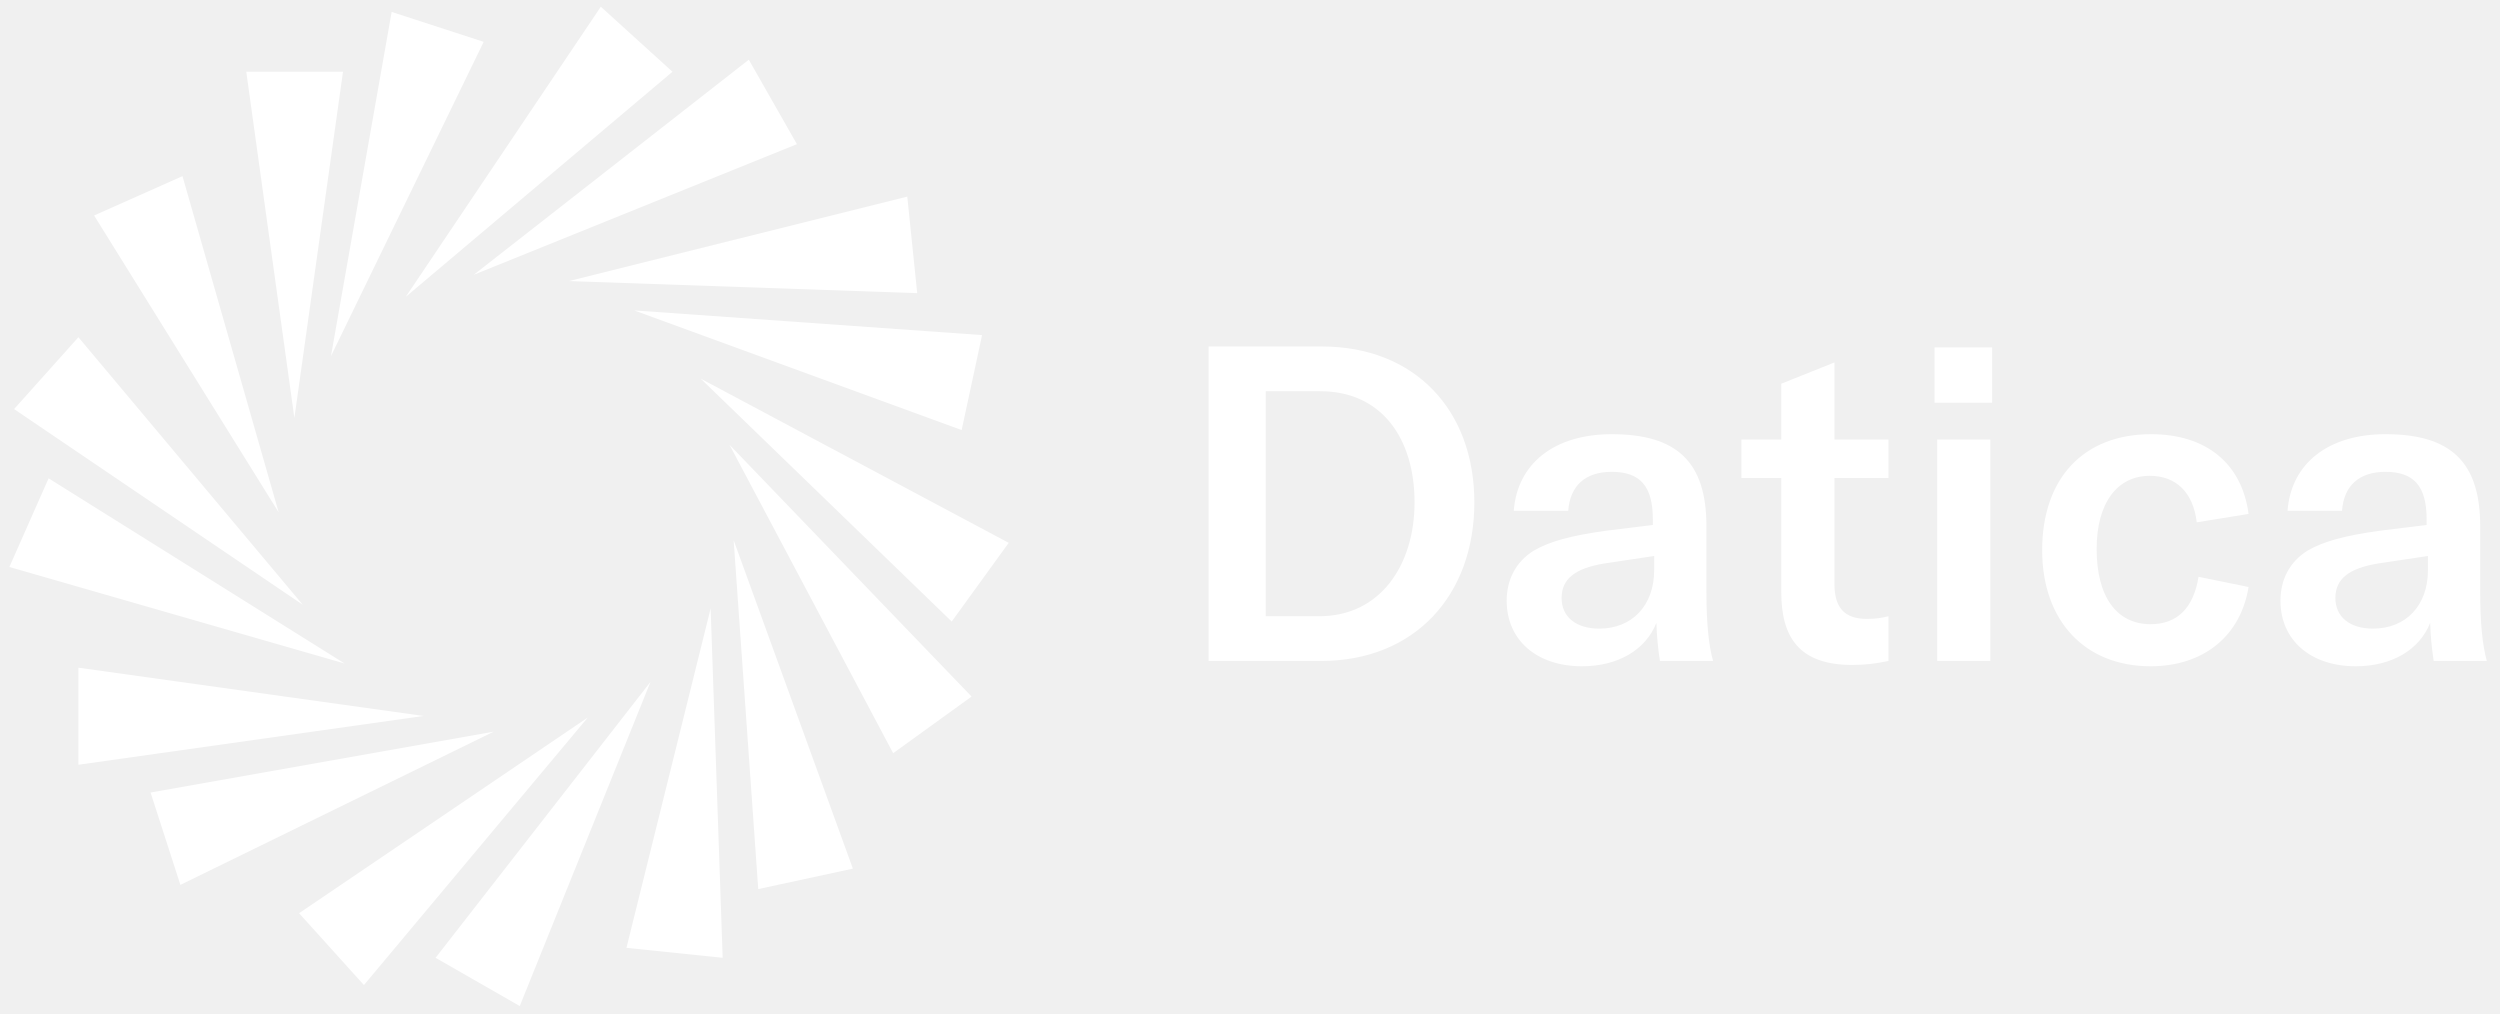
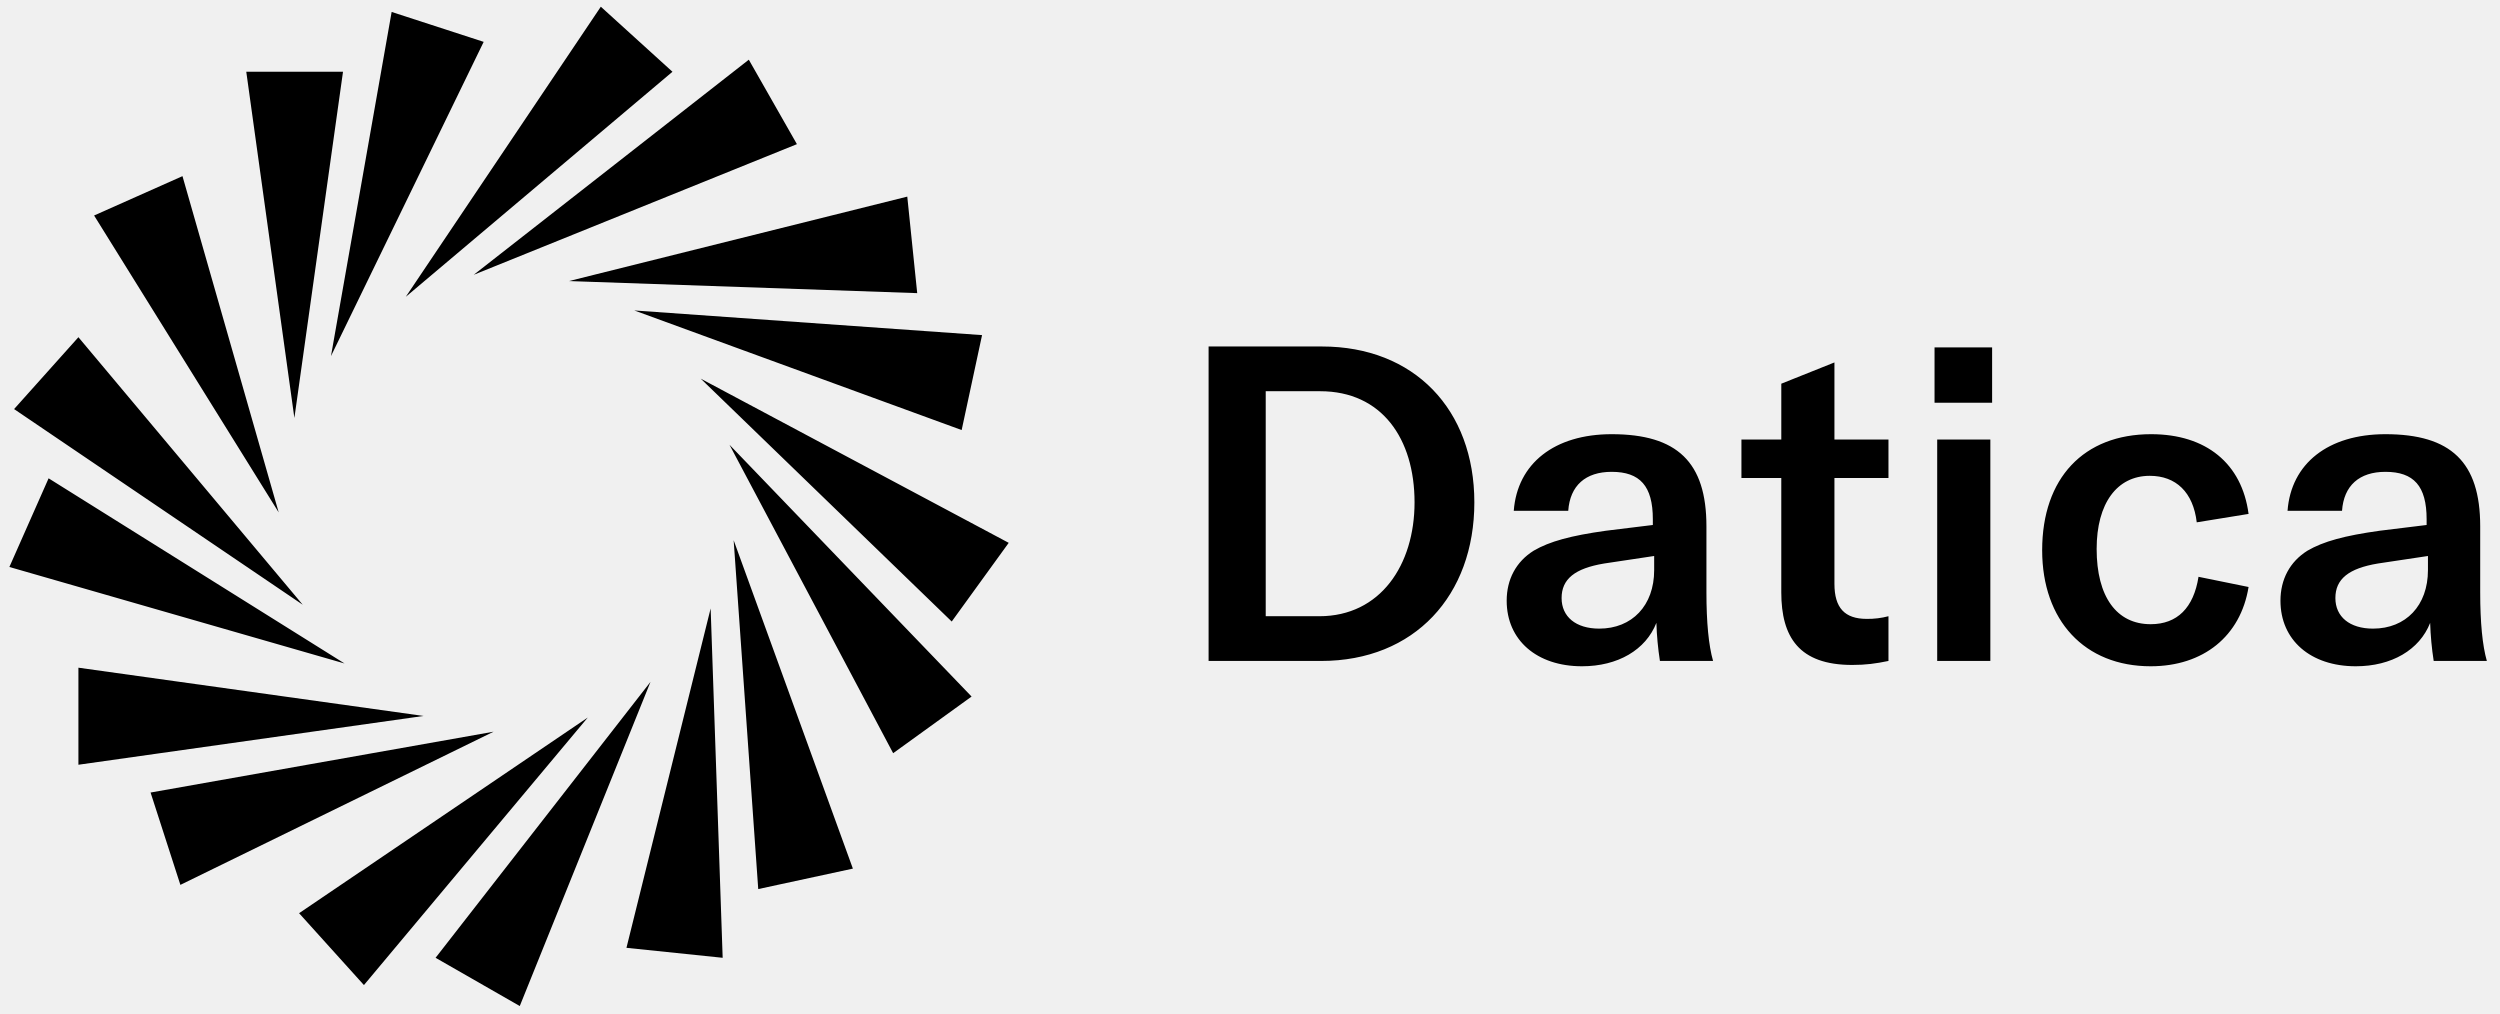
- <svg xmlns="http://www.w3.org/2000/svg" width="222" height="90" viewBox="0 0 222 90">
-   <path fill="#FFF" fill-rule="evenodd" d="M0.418,35.73 L6.13,29.348 L26.05,53.105 L0.418,35.73 Z M6.13,67.313 L6.13,58.695 L36.778,62.981 L6.13,67.313 Z M31.484,86.878 L25.726,80.496 L51.36,63.121 L31.484,86.878 L31.484,86.878 Z M63.34,84.456 L54.796,83.571 L62.272,53.431 L63.34,84.456 Z M85.444,61.257 L78.479,66.288 L63.944,38.898 L85.444,61.258 L85.444,61.257 Z M86.374,29.161 L84.562,37.593 L55.492,26.972 L86.373,29.162 L86.374,29.161 Z M65.661,4.705 L69.933,12.205 L41.235,23.805 L65.661,4.705 Z M33.945,0.465 L42.117,3.121 L28.557,31.025 L33.945,0.465 Z M7.523,18.54 L15.371,15.046 L23.915,44.906 L7.523,18.54 Z M0,49.751 L3.483,41.878 L29.766,58.322 L0,49.752 L0,49.751 Z M15.185,77.981 L12.538,69.781 L43.001,64.378 L15.185,77.981 L15.185,77.981 Z M45.323,88.741 L37.846,84.456 L56.932,59.953 L45.322,88.741 L45.323,88.741 Z M74.903,76.537 L66.498,78.353 L64.315,47.375 L74.903,76.537 L74.903,76.537 Z M88.741,47.608 L83.68,54.596 L61.39,33.028 L88.741,47.608 L88.741,47.608 Z M79.733,16.863 L80.615,25.435 L49.688,24.363 L79.733,16.863 L79.733,16.863 Z M52.52,0 L58.882,5.776 L35.2,25.761 L52.52,0 Z M21.036,5.776 L29.626,5.776 L25.308,36.521 L21.036,5.776 Z M106.49,58.097 L106.49,30.172 L116.559,30.172 C124.739,30.172 130.089,35.757 130.089,44.017 C130.089,52.277 124.779,58.097 116.479,58.097 L106.489,58.097 L106.49,58.097 Z M139.646,58.569 C135.634,58.569 132.96,56.249 132.96,52.749 C132.96,50.86 133.786,49.287 135.359,48.304 C136.775,47.478 138.663,46.967 141.769,46.534 L145.939,46.023 L145.939,45.511 C145.939,42.561 144.799,41.303 142.281,41.303 C139.961,41.303 138.584,42.523 138.427,44.764 L133.589,44.764 C133.904,40.556 137.207,37.96 142.281,37.96 C148.102,37.96 150.698,40.438 150.698,46.14 L150.698,52.001 C150.698,54.676 150.895,56.721 151.288,58.097 L146.568,58.097 C146.394,56.977 146.289,55.848 146.254,54.715 C145.31,57.115 142.832,58.569 139.646,58.569 L139.646,58.569 Z M153.806,41.853 L153.806,38.432 L157.346,38.432 L157.346,33.476 L162.065,31.588 L162.065,38.432 L166.863,38.432 L166.863,41.853 L162.065,41.853 L162.065,51.253 C162.065,53.378 162.97,54.361 164.936,54.361 C165.723,54.361 166.234,54.282 166.863,54.125 L166.863,58.097 C165.723,58.333 164.857,58.451 163.638,58.451 C158.918,58.451 157.345,55.973 157.345,52.001 L157.345,41.853 L153.805,41.853 L153.806,41.853 Z M170.954,35.167 L170.954,30.251 L176.067,30.251 L176.067,35.167 L170.954,35.167 Z M171.19,38.432 L175.91,38.432 L175.91,58.097 L171.19,58.097 L171.19,38.432 Z M190.147,58.569 C184.287,58.569 180.511,54.519 180.511,48.265 C180.511,41.853 184.208,37.96 190.187,37.96 C195.064,37.96 198.25,40.556 198.84,45.04 L194.238,45.787 C193.923,43.112 192.389,41.657 190.068,41.657 C187.158,41.657 185.349,44.095 185.349,48.147 C185.349,52.394 187.119,54.833 190.147,54.833 C192.507,54.833 193.963,53.378 194.395,50.624 L198.84,51.529 C198.132,55.895 194.828,58.569 190.147,58.569 L190.147,58.569 Z M208.357,58.569 C204.347,58.569 201.672,56.249 201.672,52.749 C201.672,50.86 202.498,49.287 204.071,48.304 C205.487,47.478 207.375,46.967 210.481,46.534 L214.651,46.023 L214.651,45.511 C214.651,42.561 213.511,41.303 210.993,41.303 C208.673,41.303 207.296,42.523 207.139,44.764 L202.3,44.764 C202.615,40.556 205.918,37.96 210.992,37.96 C216.813,37.96 219.409,40.438 219.409,46.14 L219.409,52.001 C219.409,54.676 219.606,56.721 219.999,58.097 L215.279,58.097 C215.105,56.977 215,55.848 214.965,54.715 C214.021,57.115 211.543,58.569 208.357,58.569 L208.357,58.569 Z M209.892,55.226 C212.802,55.226 214.769,53.181 214.769,50.034 L214.769,48.776 L210.324,49.444 C207.729,49.877 206.549,50.821 206.549,52.512 C206.549,54.164 207.807,55.226 209.892,55.226 Z M141.18,55.226 C144.09,55.226 146.057,53.181 146.057,50.034 L146.057,48.776 L141.613,49.444 C139.017,49.877 137.837,50.821 137.837,52.512 C137.837,54.164 139.095,55.226 141.18,55.226 Z M111.563,54.125 L116.323,54.125 C121.75,54.125 124.779,49.562 124.779,44.017 C124.779,38.353 121.869,34.145 116.401,34.145 L111.563,34.145 L111.563,54.125 L111.563,54.125 Z" transform="translate(.833 .596)" />
+ <svg xmlns="http://www.w3.org/2000/svg" width="222" height="90" viewBox="0 0 222 90" preserveAspectRatio="xMidYMid meet">
+   <path fill="currentColor" fill-rule="evenodd" d="M1.251 36.326l5.712-6.382 19.92 23.757L1.251 36.326zm5.712 31.583v-8.618l30.648 4.286-30.648 4.332zm25.354 19.565l-5.758-6.382 25.634-17.375-19.876 23.757zm31.856-2.422l-8.544-.885 7.476-30.14 1.068 31.025zm22.104-23.199l-6.965 5.031-14.535-27.39 21.5 22.36v-.001zm.93-32.096l-1.812 8.432-29.07-10.621 30.881 2.19.001-.001zM66.494 5.301l4.272 7.5-28.698 11.6 24.426-19.1zm-31.716-4.24l8.172 2.656-13.56 27.904 5.388-30.56zM8.356 19.136l7.848-3.494 8.544 29.86L8.356 19.136zM.833 50.347l3.483-7.873 26.283 16.444-29.766-8.57v-.001zm15.185 28.23l-2.647-8.2 30.463-5.403-27.816 13.603zm30.138 10.76l-7.477-4.285 19.086-24.503-11.61 28.788h.001zm29.58-12.204l-8.405 1.816-2.183-30.978 10.588 29.162zm13.838-28.929l-5.061 6.988-22.29-21.568 27.351 14.58zm-9.008-30.745l.882 8.572-30.927-1.072 30.045-7.5zM53.353.596l6.362 5.776-23.682 19.985L53.353.596zM21.869 6.372h8.59l-4.318 30.745-4.272-30.745zm85.454 52.321V30.768h10.069c8.18 0 13.53 5.585 13.53 13.845 0 8.26-5.31 14.08-13.61 14.08h-9.99.001zm33.156.472c-4.012 0-6.686-2.32-6.686-5.82 0-1.889.826-3.462 2.399-4.445 1.416-.826 3.304-1.337 6.41-1.77l4.17-.511v-.512c0-2.95-1.14-4.208-3.658-4.208-2.32 0-3.697 1.22-3.854 3.461h-4.838c.315-4.208 3.618-6.804 8.692-6.804 5.821 0 8.417 2.478 8.417 8.18v5.861c0 2.675.197 4.72.59 6.096h-4.72a27.565 27.565 0 0 1-.314-3.382c-.944 2.4-3.422 3.854-6.608 3.854zm14.16-16.716v-3.421h3.54v-4.956l4.719-1.888v6.844h4.798v3.421h-4.798v9.4c0 2.125.905 3.108 2.871 3.108a7.19 7.19 0 0 0 1.927-.236v3.972c-1.14.236-2.006.354-3.225.354-4.72 0-6.293-2.478-6.293-6.45V42.449h-3.54.001zm17.148-6.686v-4.916h5.113v4.916h-5.113zm.236 3.265h4.72v19.665h-4.72V39.028zm18.957 20.137c-5.86 0-9.636-4.05-9.636-10.304 0-6.412 3.697-10.305 9.676-10.305 4.877 0 8.063 2.596 8.653 7.08l-4.602.747c-.315-2.675-1.849-4.13-4.17-4.13-2.91 0-4.719 2.438-4.719 6.49 0 4.247 1.77 6.686 4.798 6.686 2.36 0 3.816-1.455 4.248-4.209l4.445.905c-.708 4.366-4.012 7.04-8.693 7.04zm18.21 0c-4.01 0-6.685-2.32-6.685-5.82 0-1.889.826-3.462 2.399-4.445 1.416-.826 3.304-1.337 6.41-1.77l4.17-.511v-.512c0-2.95-1.14-4.208-3.658-4.208-2.32 0-3.697 1.22-3.854 3.461h-4.839c.315-4.208 3.618-6.804 8.692-6.804 5.821 0 8.417 2.478 8.417 8.18v5.861c0 2.675.197 4.72.59 6.096h-4.72a27.565 27.565 0 0 1-.314-3.382c-.944 2.4-3.422 3.854-6.608 3.854zm1.535-3.343c2.91 0 4.877-2.045 4.877-5.192v-1.258l-4.445.668c-2.595.433-3.775 1.377-3.775 3.068 0 1.652 1.258 2.714 3.343 2.714zm-68.712 0c2.91 0 4.877-2.045 4.877-5.192v-1.258l-4.444.668c-2.596.433-3.776 1.377-3.776 3.068 0 1.652 1.258 2.714 3.343 2.714zm-29.617-1.101h4.76c5.427 0 8.456-4.563 8.456-10.108 0-5.664-2.91-9.872-8.378-9.872h-4.838v19.98z" />
</svg>
